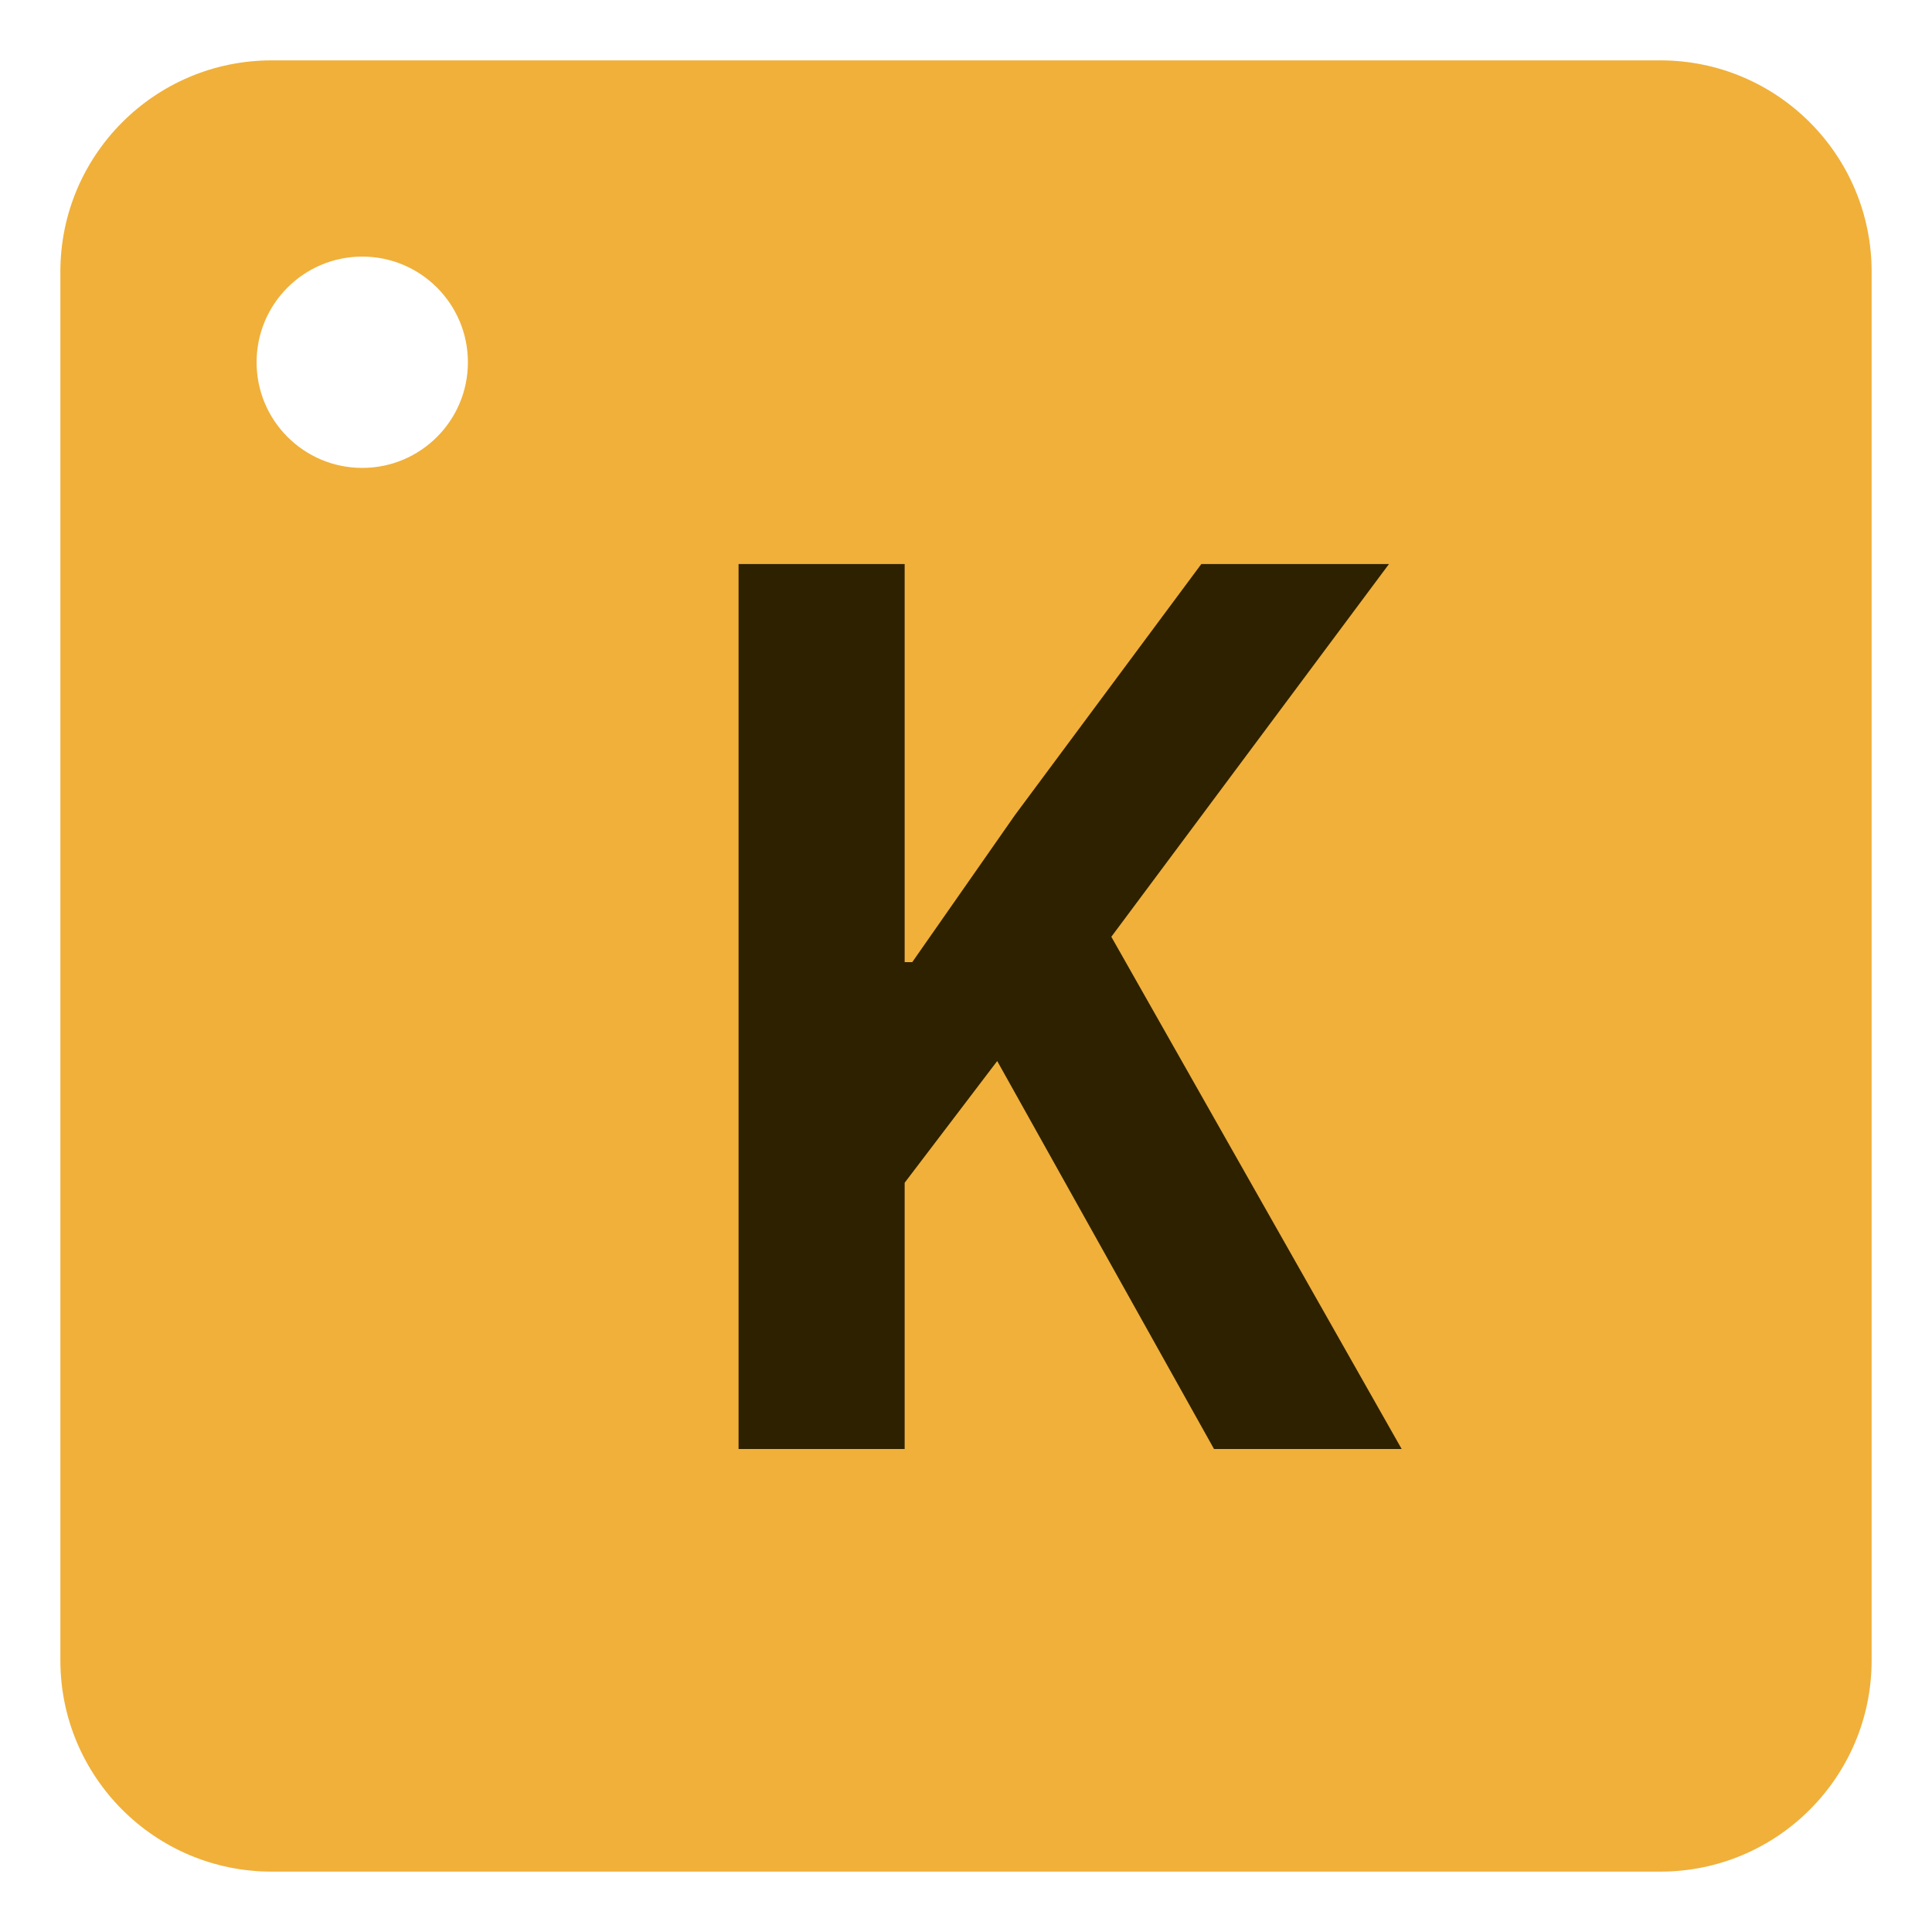
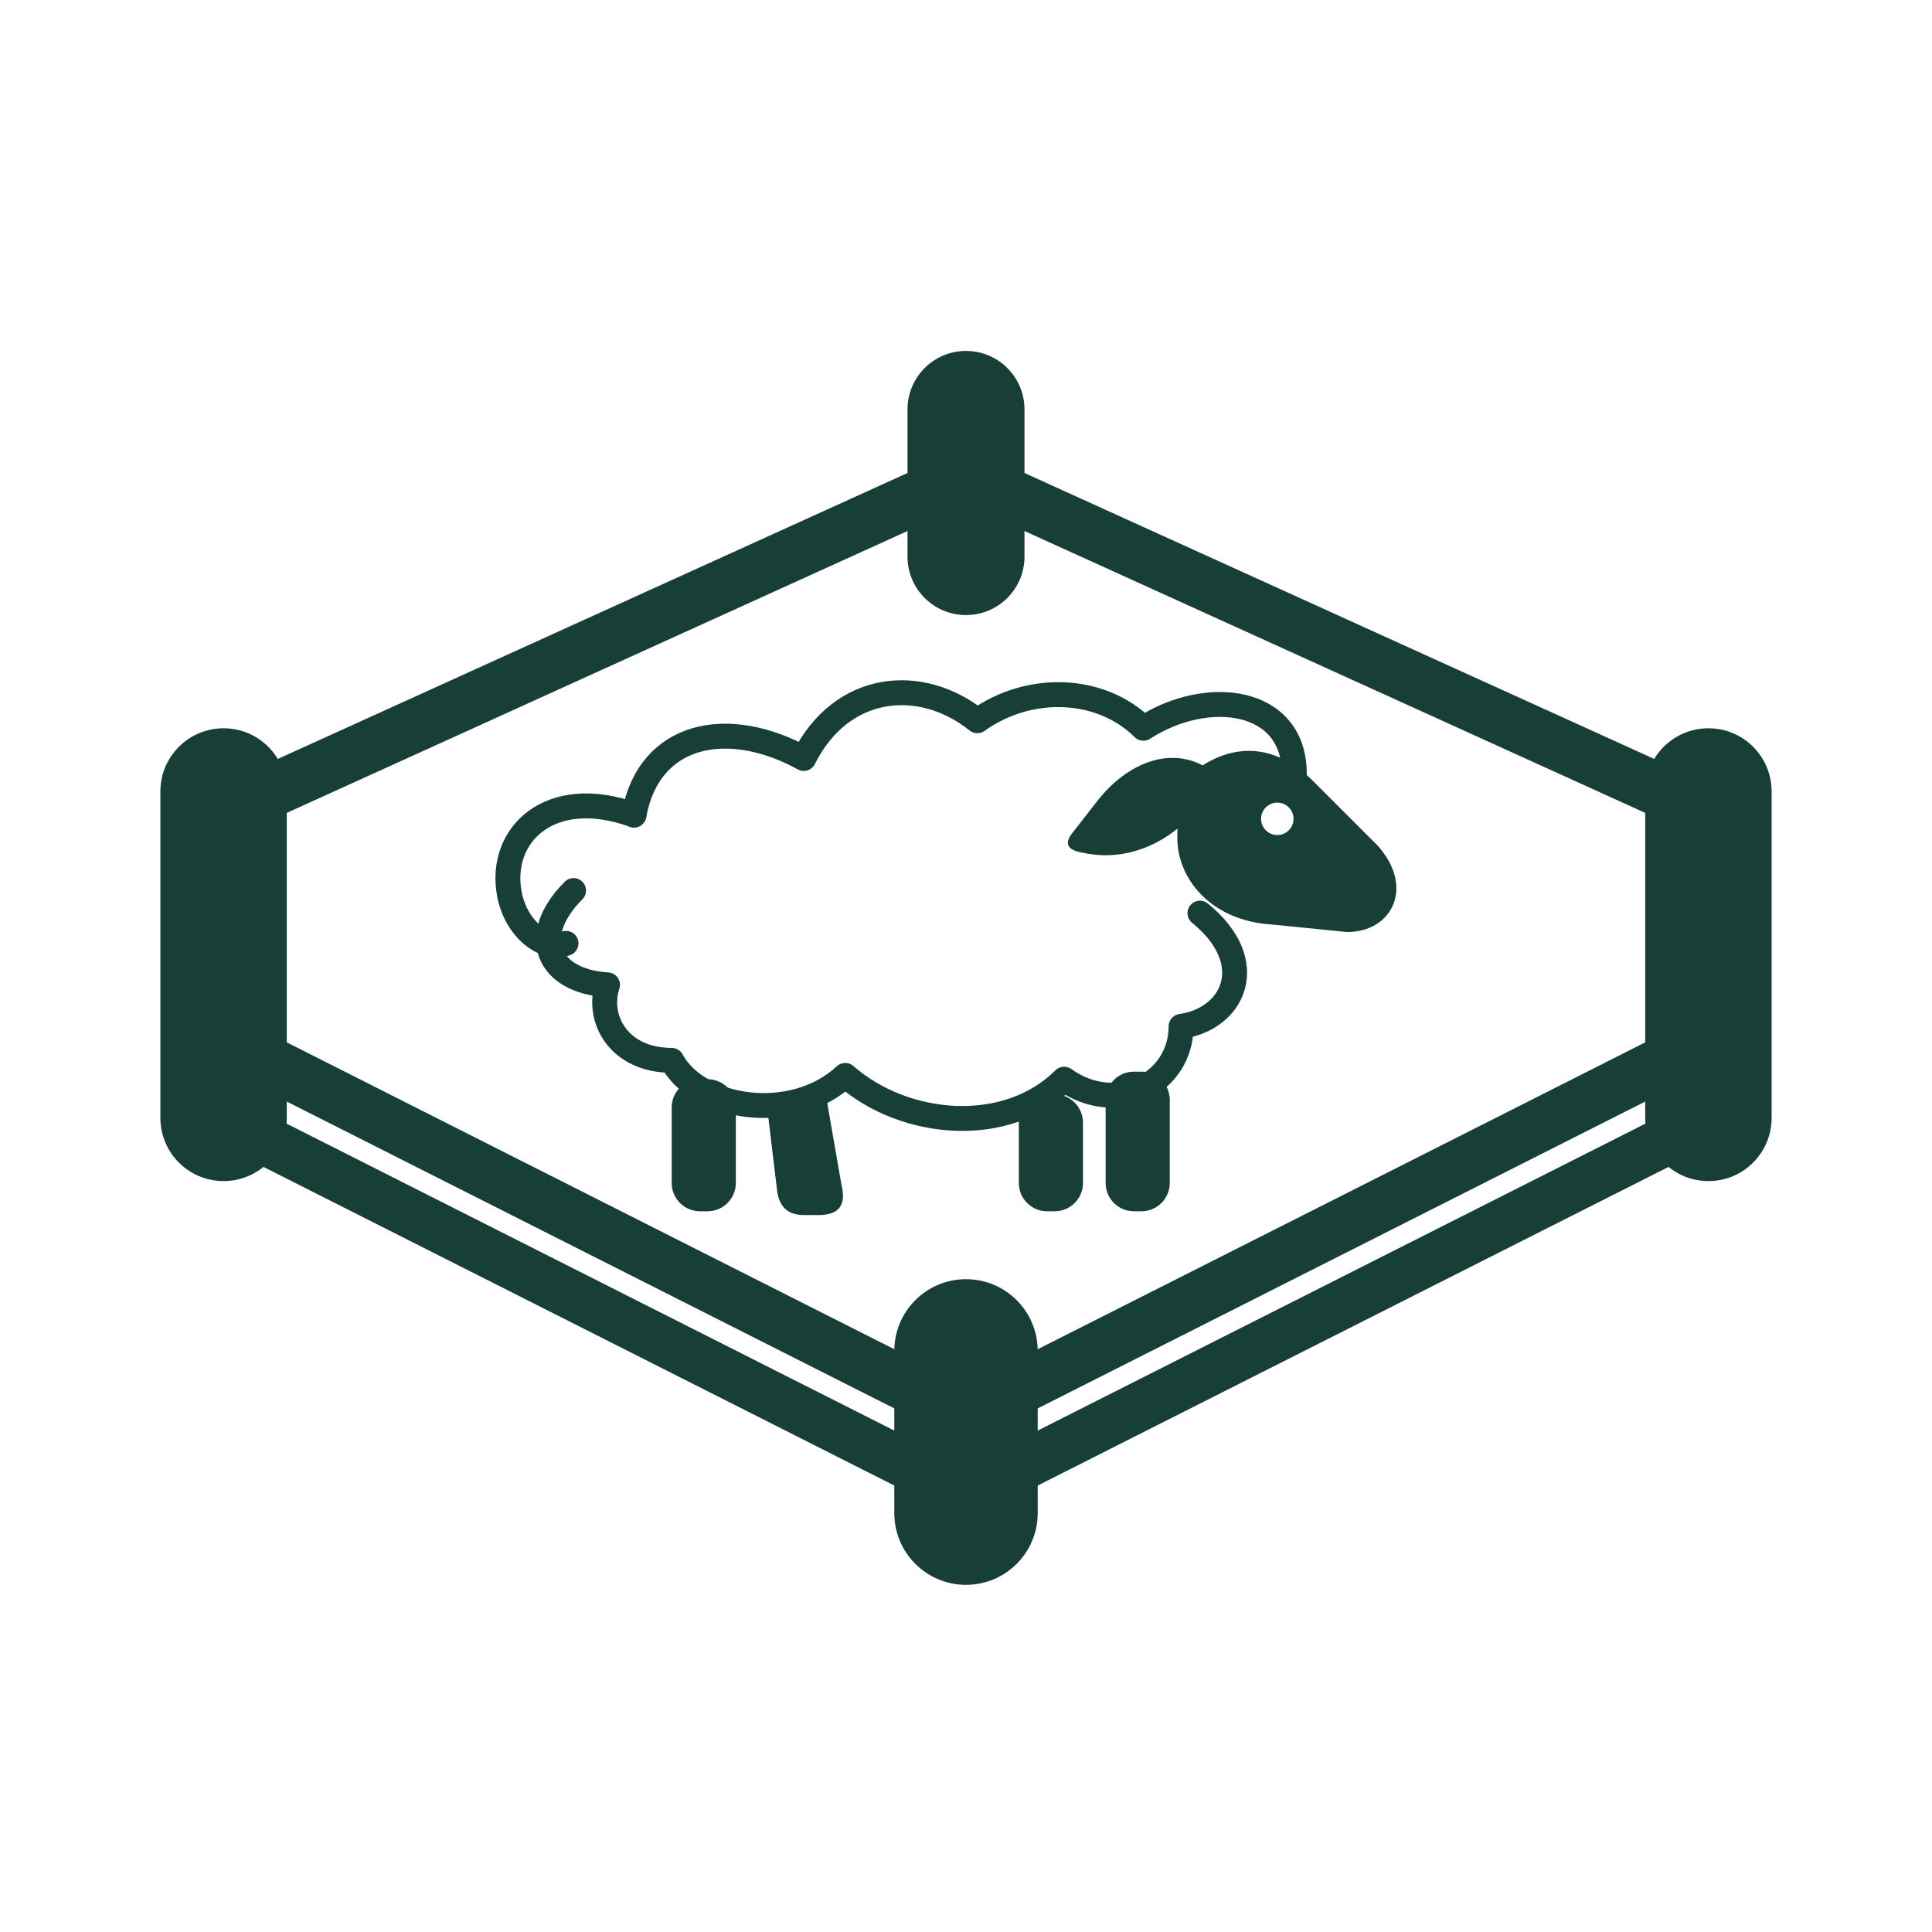
- <svg xmlns="http://www.w3.org/2000/svg" width="64" height="64" viewBox="0 0 64 64">
-   <path d="M9 2H55A7 7 0 0 1 62 9V55A7 7 0 0 1 55 62H9A7 7 0 0 1 2 55V9A7 7 0 0 1 9 2ZM12 8.5A3.5 3.5 0 1 0 12 15.5A3.5 3.5 0 1 0 12 8.5Z" fill="#F0B03A" fill-rule="evenodd" />
-   <path d="M277 306 204 210V0H73V698H204V384H210L291 500L438 698H586L367 404L596 0H448Z" fill="#2E2100" transform="translate(21.4 48) scale(0.042 -0.042)" />
+ <svg xmlns="http://www.w3.org/2000/svg" width="512" height="512" viewBox="0 0 512 512" role="img" aria-labelledby="title desc">
+   <g transform="translate(0 0) scale(1)">
+     <path d="M 60 215 L 256 126 L 452 215" fill="none" stroke="#173E37" stroke-width="14" stroke-linecap="round" stroke-linejoin="round" />
+     <rect x="178" y="286" width="17" height="35" rx="7.5" fill="#173E37" />
+     <path d="M 203 291 L 219 291 L 223 314 Q 225 322 217 322 L 213 322 Q 207 322 206 316 Z" fill="#173E37" />
+     <rect x="270" y="290" width="17" height="31" rx="7.5" fill="#173E37" />
+     <rect x="293" y="284" width="17" height="37" rx="7.5" fill="#173E37" />
+     <path d="M 168 216 C 146 208 132 221 135 237 C 137 247 145 252 150 250" fill="none" stroke="#173E37" stroke-width="6.6" stroke-linecap="round" stroke-linejoin="round" />
+     <path d="M 168 216 C 172 194 193 190 213 201 C 223 181 244 179 259 191 C 273 181 292 182 303 193 C 320 182 343 185 343 205 M 318 242 C 334 255 327 270 313 272 C 313 287 296 296 282 286 C 267 301 240 299 224 285 C 210 298 185 294 178 281 C 164 281 158 270 161 261 C 145 260 140 248 152 236" fill="none" stroke="#173E37" stroke-width="6.6" stroke-linecap="round" stroke-linejoin="round" />
+     <path d="M 319 203 C 310 198 299 202 291 212 L 284 221 Q 281 225 287 226 C 301 229 313 221 319 212 Z" fill="#173E37" />
+     <path d="M 317 204 C 328 196 339 198 348 207 L 365 224 C 375 235 369 247 357 247 L 337 245 C 321 244 312 233 312 222 C 312 214 313 209 317 204 Z M 342.8 217 A 4.3 4.3 0 1 0 334.2 217 A 4.3 4.3 0 1 0 342.8 217 Z" fill="#173E37" fill-rule="evenodd" />
+     <path d="M 60 276 L 256 375 L 452 276" fill="none" stroke="#173E37" stroke-width="14" stroke-linecap="round" stroke-linejoin="round" />
+     <path d="M 60 297 L 256 396 L 452 297" fill="none" stroke="#173E37" stroke-width="13" stroke-linecap="round" stroke-linejoin="round" />
+     <rect x="240.5" y="93" width="31" height="70" rx="15.5" fill="#173E37" />
+     <rect x="42.5" y="193" width="33.5" height="120" rx="16.75" fill="#173E37" />
+     <rect x="436" y="193" width="33.5" height="120" rx="16.75" fill="#173E37" />
+     <rect x="237" y="339" width="38" height="81" rx="19" fill="#173E37" />
+   </g>
</svg>
